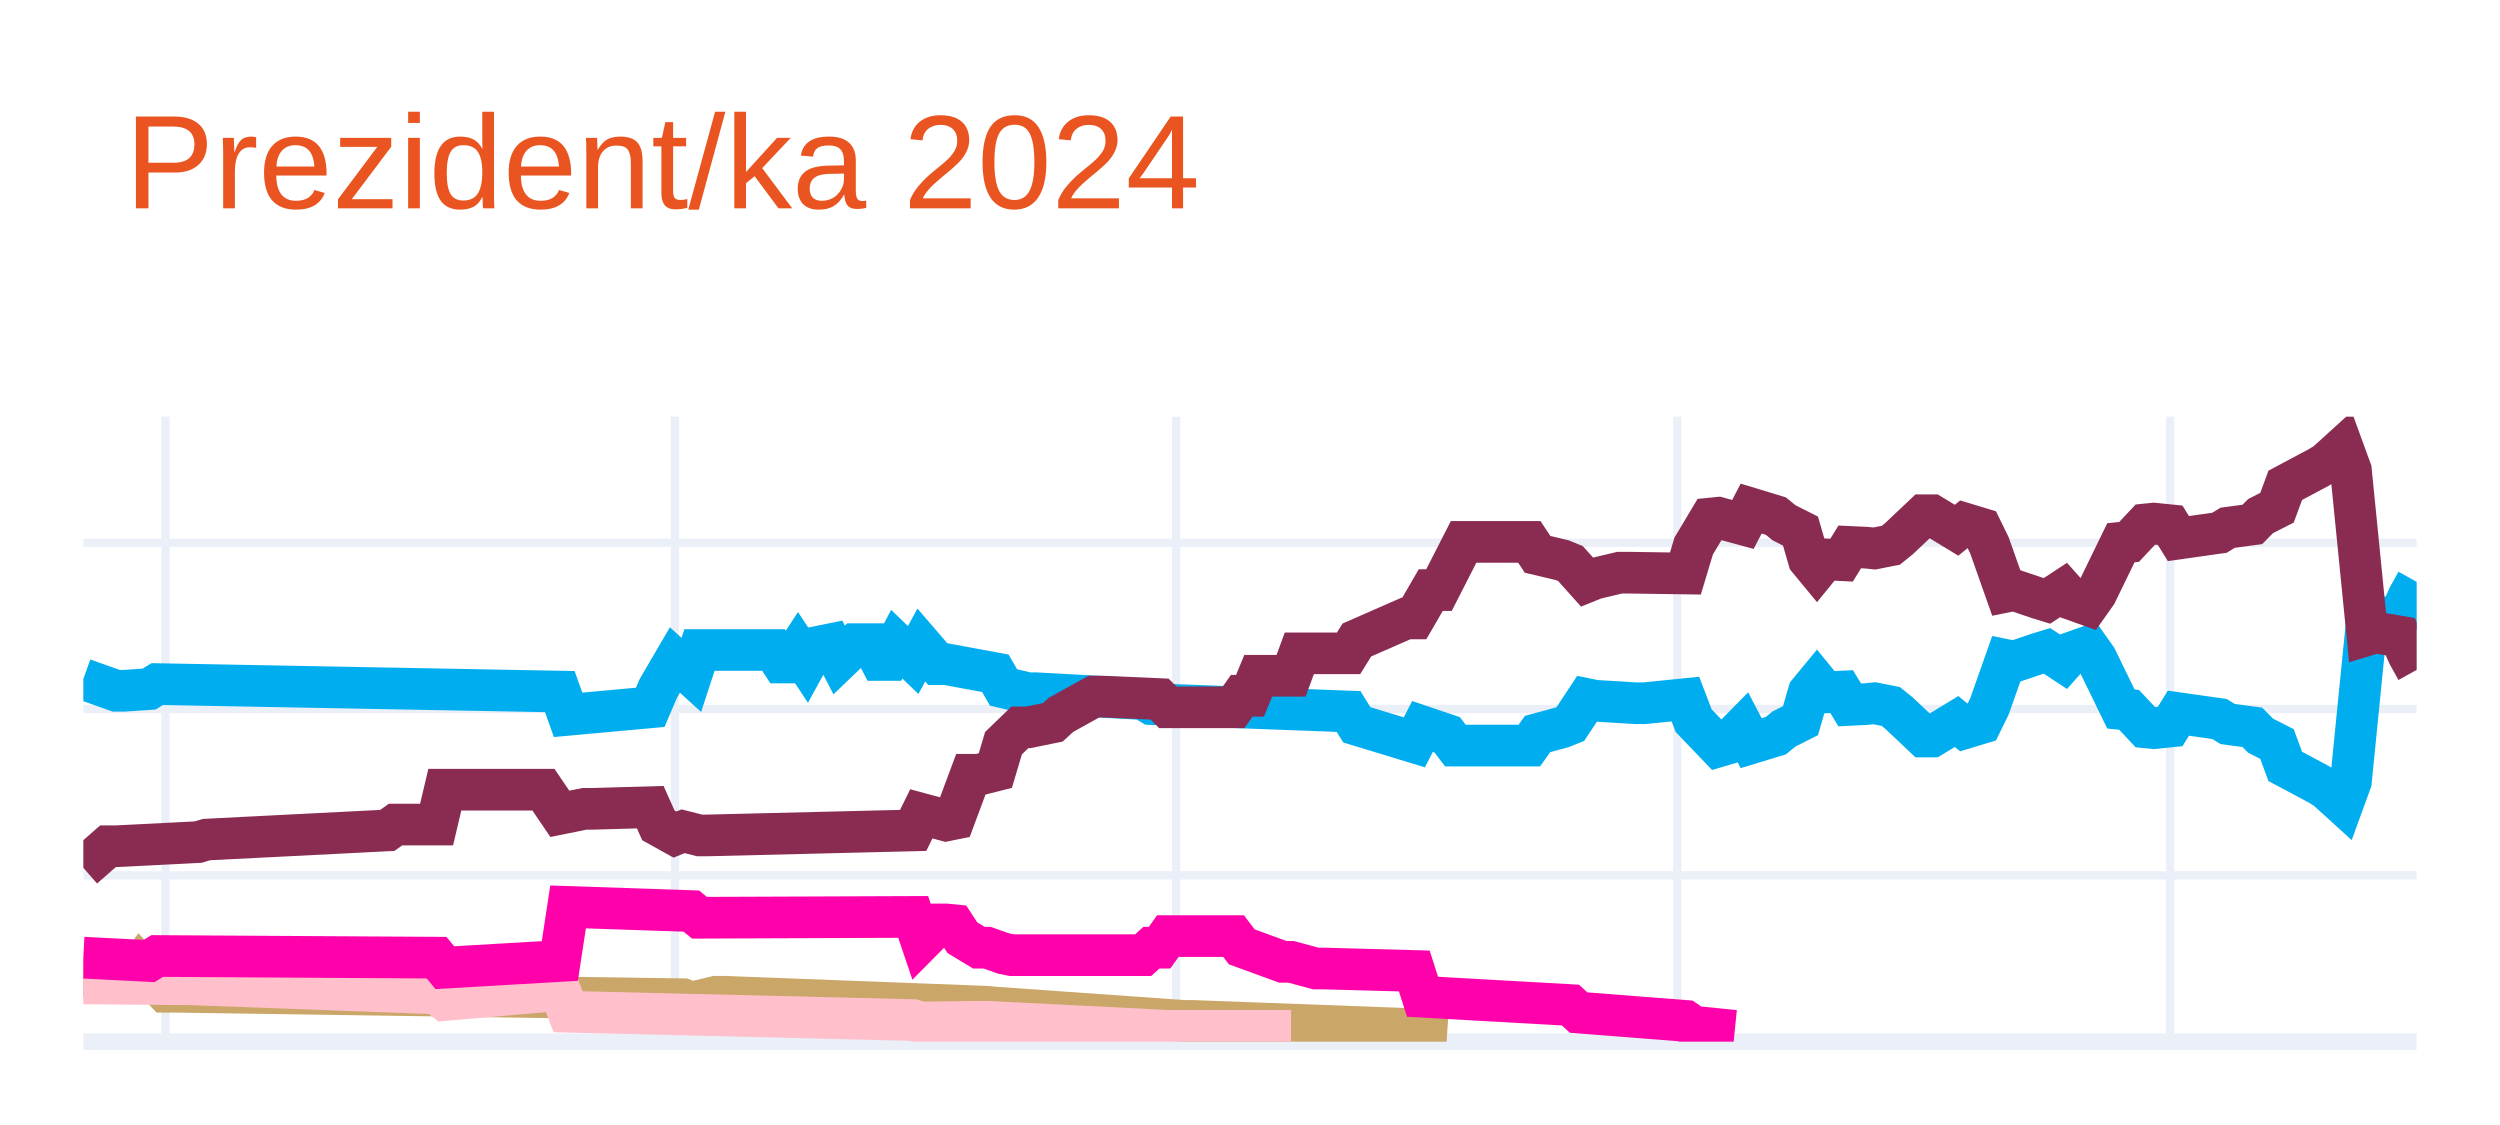
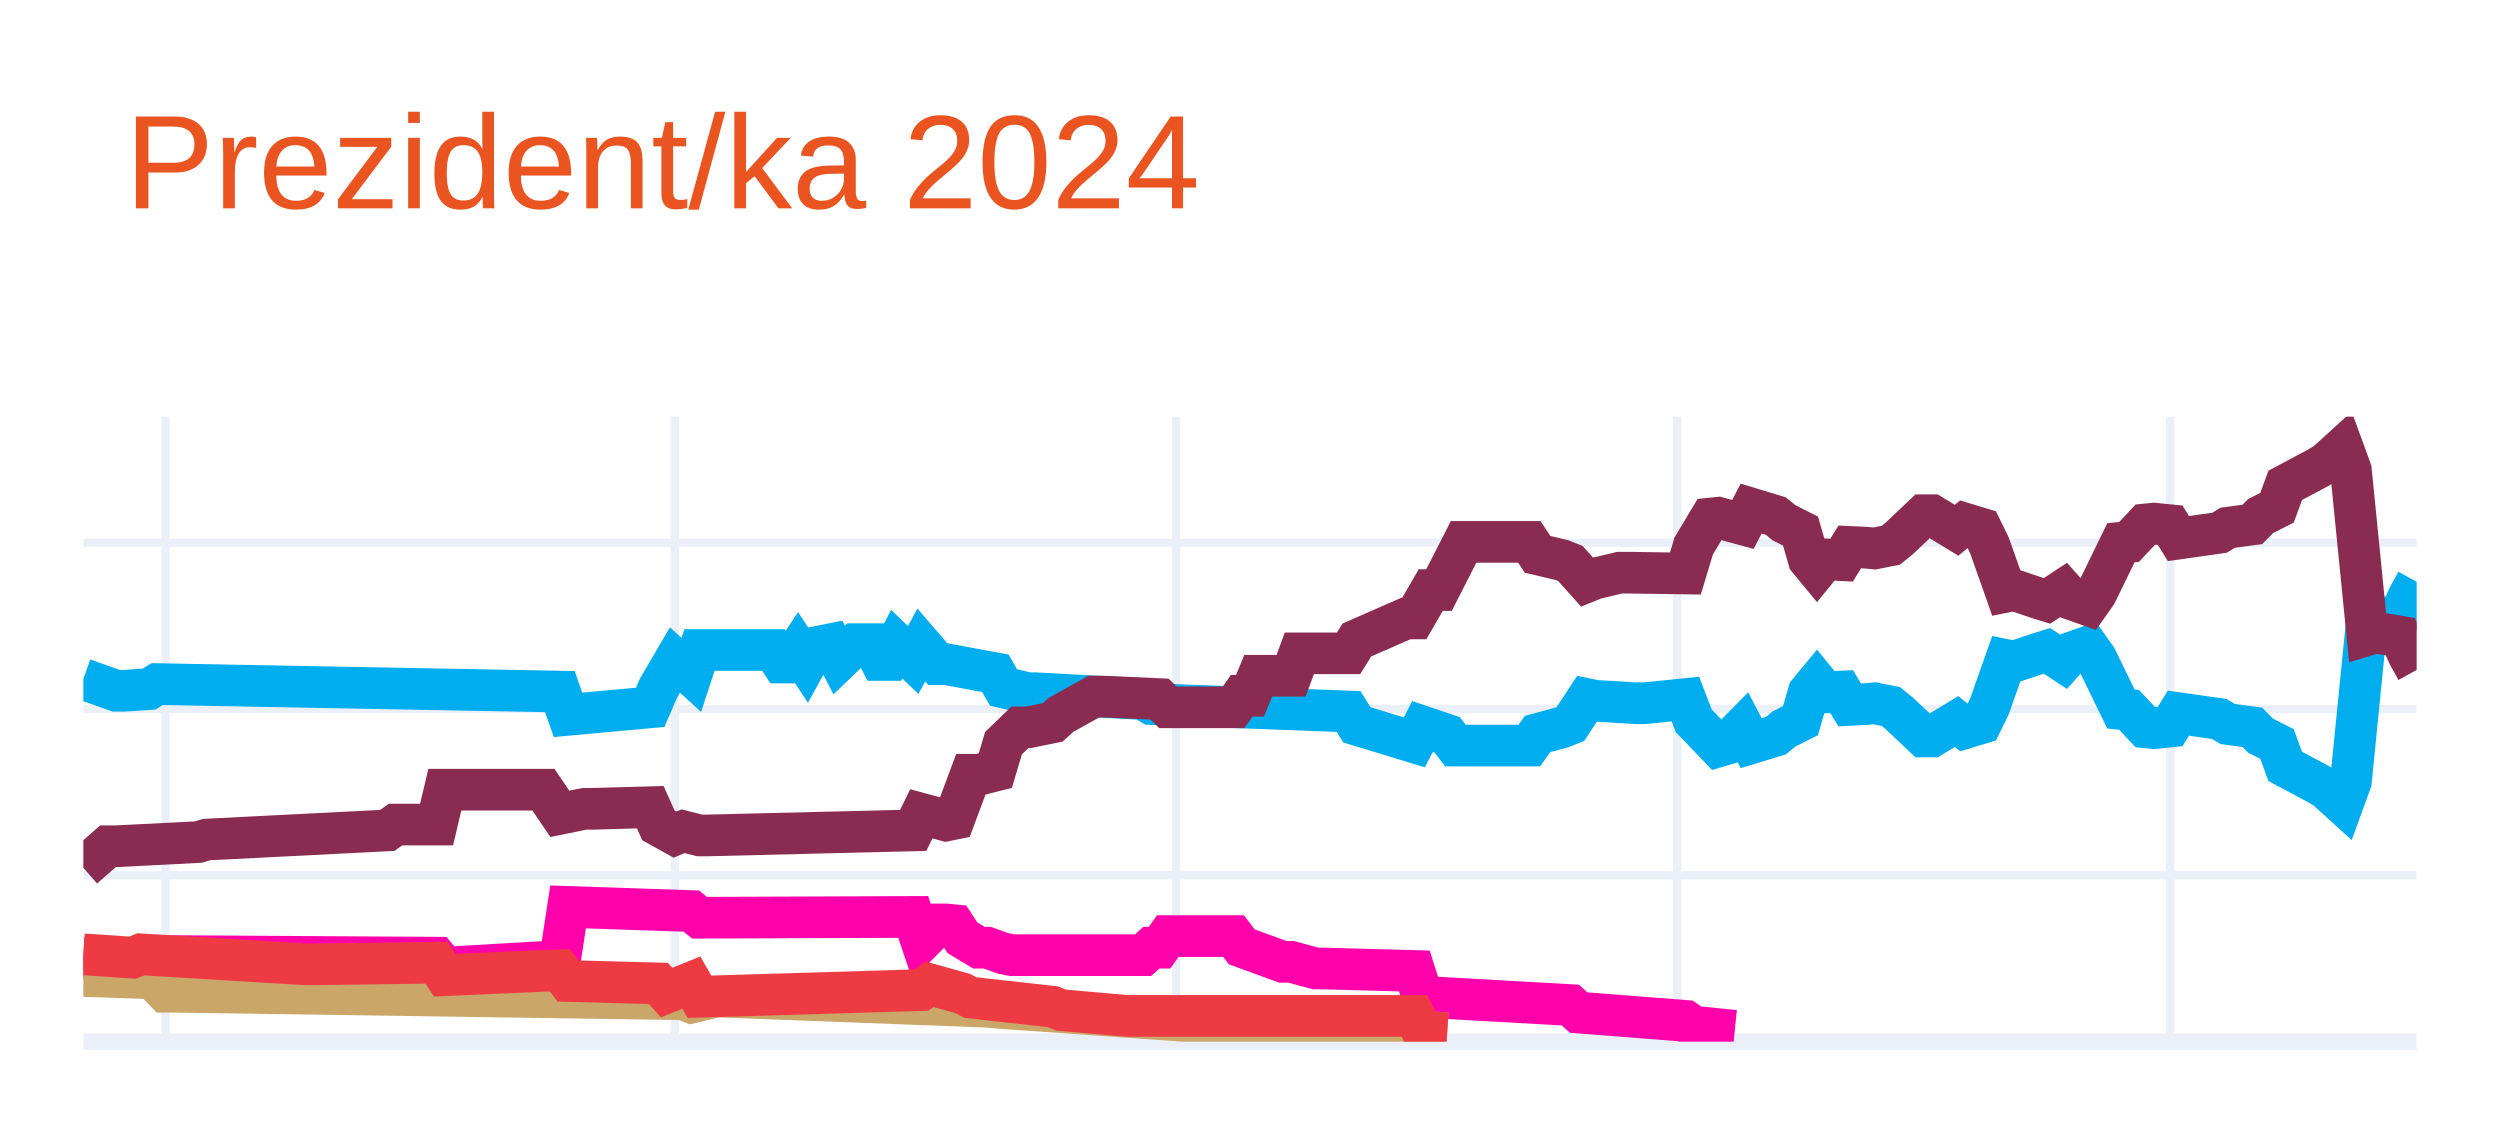
<svg xmlns="http://www.w3.org/2000/svg" class="main-svg" width="300" height="135" style="" viewBox="0 0 300 135">
  <rect x="0" y="0" width="300" height="135" style="fill: rgb(255, 255, 255); fill-opacity: 1;" />
-   <defs id="defs-7a0e31">
+   <defs id="defs-230aeb">
    <g class="clips">
-       <clipPath id="clip7a0e31xyplot" class="plotclip">
+       <clipPath id="clip230aebxyplot" class="plotclip">
        <rect width="280" height="75" />
      </clipPath>
-       <clipPath class="axesclip" id="clip7a0e31x">
+       <clipPath class="axesclip" id="clip230aebx">
        <rect x="10" y="0" width="280" height="135" />
      </clipPath>
-       <clipPath class="axesclip" id="clip7a0e31y">
+       <clipPath class="axesclip" id="clip230aeby">
        <rect x="0" y="50" width="300" height="75" />
      </clipPath>
-       <clipPath class="axesclip" id="clip7a0e31xy">
+       <clipPath class="axesclip" id="clip230aebxy">
        <rect x="10" y="50" width="280" height="75" />
      </clipPath>
    </g>
    <g class="gradients" />
    <g class="patterns" />
  </defs>
  <g class="bglayer" />
  <g class="layer-below">
    <g class="imagelayer" />
    <g class="shapelayer" />
  </g>
  <g class="cartesianlayer">
    <g class="subplot xy">
      <g class="layer-subplot">
        <g class="shapelayer" />
        <g class="imagelayer" />
      </g>
      <g class="minor-gridlayer">
        <g class="x" />
        <g class="y" />
      </g>
      <g class="gridlayer">
        <g class="x">
          <path class="xgrid crisp" transform="translate(19.86,0)" d="M0,50v75" style="stroke: rgb(235, 240, 248); stroke-opacity: 1; stroke-width: 1px;" />
          <path class="xgrid crisp" transform="translate(80.99,0)" d="M0,50v75" style="stroke: rgb(235, 240, 248); stroke-opacity: 1; stroke-width: 1px;" />
          <path class="xgrid crisp" transform="translate(141.13,0)" d="M0,50v75" style="stroke: rgb(235, 240, 248); stroke-opacity: 1; stroke-width: 1px;" />
          <path class="xgrid crisp" transform="translate(201.27,0)" d="M0,50v75" style="stroke: rgb(235, 240, 248); stroke-opacity: 1; stroke-width: 1px;" />
          <path class="xgrid crisp" transform="translate(260.42,0)" d="M0,50v75" style="stroke: rgb(235, 240, 248); stroke-opacity: 1; stroke-width: 1px;" />
        </g>
        <g class="y">
          <path class="ygrid crisp" transform="translate(0,105.04)" d="M10,0h280" style="stroke: rgb(235, 240, 248); stroke-opacity: 1; stroke-width: 1px;" />
          <path class="ygrid crisp" transform="translate(0,85.08)" d="M10,0h280" style="stroke: rgb(235, 240, 248); stroke-opacity: 1; stroke-width: 1px;" />
          <path class="ygrid crisp" transform="translate(0,65.13)" d="M10,0h280" style="stroke: rgb(235, 240, 248); stroke-opacity: 1; stroke-width: 1px;" />
        </g>
      </g>
      <g class="zerolinelayer">
        <path class="yzl zl crisp" transform="translate(0,125)" d="M10,0h280" style="stroke: rgb(235, 240, 248); stroke-opacity: 1; stroke-width: 2px;" />
      </g>
      <g class="layer-between">
        <g class="shapelayer" />
        <g class="imagelayer" />
      </g>
      <path class="xlines-below" />
      <path class="ylines-below" />
      <g class="overlines-below" />
      <g class="xaxislayer-below" />
      <g class="yaxislayer-below" />
      <g class="overaxes-below" />
      <g class="overplot">
-         <g class="xy" transform="translate(10,50)" clip-path="url(#clip7a0e31xyplot)">
+         <g class="xy" transform="translate(10,50)" clip-path="url(#clip230aebxyplot)">
          <g class="scatterlayer mlayer">
-             <g class="trace scatter trace0afb3c" style="stroke-miterlimit: 2; opacity: 1;">
+             <g class="trace scatter trace3acd15" style="stroke-miterlimit: 2; opacity: 1;">
              <g class="fills" />
              <g class="errorbars" />
              <g class="lines">
                <path class="js-line" d="M0,31.49L3.94,32.89L4.93,32.89L7.89,32.69L8.87,32.09L57.18,32.99L58.17,35.78L68.03,34.88L69.01,32.59L70.99,29.2L71.97,30.09L72.96,30.99L73.94,28L82.82,28L83.8,29.5L84.79,29.5L85.77,28L86.76,29.5L87.75,27.7L89.72,27.3L90.7,29.2L92.68,27.3L93.66,27.3L94.65,27.3L95.63,29.2L96.62,29.2L97.61,27.3L99.58,29.2L100.56,27.4L102.54,29.7L103.52,29.7L109.44,30.79L110.42,32.49L113.38,33.19L114.37,33.19L127.18,33.89L128.17,34.49L151.83,35.38L152.82,36.98L159.72,39.08L160.7,37.18L163.66,38.18L164.65,39.47L173.52,39.47L174.51,38.08L177.46,37.28L178.45,36.88L180.42,33.89L181.41,34.09L186.34,34.39L187.32,34.39L192.25,33.89L193.24,36.48L196.2,39.57L197.18,39.28L199.15,37.28L200.14,39.18L203.1,38.28L204.08,37.48L206.06,36.48L207.04,33.09L208.03,31.89L209.01,33.09L210.99,32.99L211.97,34.59L213.94,34.49L214.93,34.39L216.9,34.78L217.89,35.58L220.85,38.38L221.83,38.38L224.79,36.58L225.77,37.38L227.75,36.78L228.73,34.78L230.7,29.2L231.69,29.4L234.65,28.4L235.63,28.1L237.61,29.4L238.59,28.3L240.56,27.6L241.55,29L244.51,35.08L245.49,35.18L247.46,37.28L248.45,37.38L250.42,37.18L251.41,35.58L256.34,36.28L257.32,36.88L260.28,37.28L261.27,38.28L263.24,39.28L264.23,41.97L268.17,44.07L269.15,44.66L271.13,46.46L272.11,43.77L274.08,24.01L275.07,24.31L278.03,23.81L279.01,21.61L280,19.82" style="vector-effect: none; fill: none; stroke: rgb(0, 174, 239); stroke-opacity: 1; stroke-width: 5px; opacity: 1;" />
              </g>
              <g class="points" />
              <g class="text" />
            </g>
-             <g class="trace scatter trace1b18c4" style="stroke-miterlimit: 2; opacity: 1;">
+             <g class="trace scatter trace04fb74" style="stroke-miterlimit: 2; opacity: 1;">
              <g class="fills" />
              <g class="errorbars" />
              <g class="lines">
                <path class="js-line" d="M0,54.14L2.96,51.55L3.94,51.55L13.8,51.05L14.79,50.75L36.48,49.65L37.46,48.95L42.39,48.95L43.38,44.76L55.21,44.76L57.18,47.66L60.14,47.06L61.13,47.06L68.03,46.86L69.01,49.05L70.99,50.15L71.97,49.75L73.94,50.25L74.93,50.25L99.58,49.65L100.56,47.66L103.52,48.46L104.51,48.26L106.48,42.97L107.46,42.97L109.44,42.47L110.42,39.18L112.39,37.28L113.38,37.28L116.34,36.68L117.32,35.78L121.27,33.59L122.25,33.59L129.15,33.89L130.14,34.88L138.03,34.88L139.01,33.49L140,33.49L140.99,31.09L144.93,31.09L145.92,28.4L151.83,28.4L152.82,26.8L158.73,24.21L159.72,24.21L161.69,20.81L162.68,20.81L165.63,15.03L166.62,15.03L173.52,15.03L174.51,16.52L177.46,17.22L178.45,17.62L180.42,19.82L181.41,19.42L184.37,18.72L185.35,18.72L192.25,18.82L193.24,15.53L195.21,12.23L196.2,12.13L199.15,12.93L200.14,11.03L203.1,11.93L204.08,12.73L206.06,13.73L207.04,17.12L208.03,18.32L209.01,17.12L210.99,17.22L211.97,15.63L213.94,15.72L214.93,15.82L216.9,15.43L217.89,14.63L220.85,11.83L221.83,11.83L224.79,13.63L225.77,12.83L227.75,13.43L228.73,15.43L230.7,21.01L231.69,20.81L234.65,21.81L235.63,22.11L237.61,20.81L238.59,21.91L240.56,22.61L241.55,21.21L244.51,15.13L245.49,15.03L247.46,12.93L248.45,12.83L250.42,13.03L251.41,14.63L256.34,13.93L257.32,13.33L260.28,12.93L261.27,11.93L263.24,10.93L264.23,8.24L268.17,6.14L269.15,5.55L271.13,3.75L272.11,6.44L274.08,26.2L275.07,25.9L278.03,26.4L279.01,28.6L280,30.39" style="vector-effect: none; fill: none; stroke: rgb(138, 44, 81); stroke-opacity: 1; stroke-width: 5px; opacity: 1;" />
              </g>
              <g class="points" />
              <g class="text" />
            </g>
-             <g class="trace scatter trace943c97" style="stroke-miterlimit: 2; opacity: 1;">
+             <g class="trace scatter traceeca734" style="stroke-miterlimit: 2; opacity: 1;">
+               <g class="fills" />
+               <g class="errorbars" />
+               <g class="lines">
+                 <path class="js-line" d="M0,64.92L7.89,65.32L8.87,64.72L42.39,64.92L43.38,66.12L57.18,65.32L58.17,58.83L72.96,59.33L73.94,60.13L99.58,60.03L100.56,62.93L102.54,60.93L103.52,60.93L104.51,61.03L105.49,62.53L107.46,63.72L108.45,63.72L110.42,64.42L111.41,64.62L127.18,64.62L128.17,63.72L129.15,63.72L130.14,62.33L138.03,62.33L139.01,63.62L143.94,65.42L144.93,65.42L147.89,66.22L148.87,66.22L159.72,66.52L160.7,69.61L178.45,70.61L179.44,71.51L192.25,72.51L193.24,73.2L198.17,73.7" style="vector-effect: none; fill: none; stroke: rgb(255, 1, 170); stroke-opacity: 1; stroke-width: 5px; opacity: 1;" />
+               </g>
+               <g class="points" />
+               <g class="text" />
+             </g>
+             <g class="trace scatter tracec545af" style="stroke-miterlimit: 2; opacity: 1;">
              <g class="fills" />
              <g class="errorbars" />
              <g class="lines">
                <path class="js-line" d="M0,67.12L5.92,67.32L6.9,65.92L9.86,69.01L10.85,69.01L71.97,69.91L72.96,70.31L75.92,69.61L76.9,69.61L108.45,70.81L109.44,70.91L132.11,72.51L133.1,72.51L159.72,73.5L160.7,73.8L163.66,74" style="vector-effect: none; fill: none; stroke: rgb(202, 166, 105); stroke-opacity: 1; stroke-width: 5px; opacity: 1;" />
              </g>
              <g class="points" />
              <g class="text" />
            </g>
-             <g class="trace scatter tracefc548e" style="stroke-miterlimit: 2; opacity: 1;">
+             <g class="trace scatter tracea26af8" style="stroke-miterlimit: 2; opacity: 1;">
              <g class="fills" />
              <g class="errorbars" />
              <g class="lines">
-                 <path class="js-line" d="M0,68.01L11.83,68.11L12.82,68.11L42.39,69.21L43.38,70.01L57.18,68.81L58.17,71.41L99.58,72.41L100.56,72.7L107.46,72.61L108.45,72.61L130.14,73.7L132.11,73.7L144.93,73.7" style="vector-effect: none; fill: none; stroke: rgb(255, 192, 203); stroke-opacity: 1; stroke-width: 5px; opacity: 1;" />
-               </g>
-               <g class="points" />
-               <g class="text" />
-             </g>
-             <g class="trace scatter trace62060d" style="stroke-miterlimit: 2; opacity: 1;">
-               <g class="fills" />
-               <g class="errorbars" />
-               <g class="lines">
-                 <path class="js-line" d="M0,64.92L7.89,65.32L8.87,64.72L42.39,64.92L43.38,66.12L57.18,65.32L58.17,58.83L72.96,59.33L73.94,60.13L99.58,60.03L100.56,62.93L102.54,60.93L103.52,60.93L104.51,61.03L105.49,62.53L107.46,63.72L108.45,63.72L110.42,64.42L111.41,64.62L127.18,64.62L128.17,63.72L129.15,63.72L130.14,62.33L138.03,62.33L139.01,63.62L143.94,65.42L144.93,65.42L147.89,66.22L148.87,66.22L159.72,66.52L160.7,69.61L178.45,70.61L179.44,71.51L192.25,72.51L193.24,73.2L198.17,73.7" style="vector-effect: none; fill: none; stroke: rgb(255, 1, 170); stroke-opacity: 1; stroke-width: 5px; opacity: 1;" />
+                 <path class="js-line" d="M0,64.52L5.92,64.92L6.9,64.52L26.62,65.72L27.61,65.72L42.39,65.52L43.38,67.02L57.18,66.42L58.17,67.72L69.01,68.01L70,69.11L72.96,67.91L73.94,69.61L100.56,68.81L101.55,68.11L105.49,69.21L106.48,69.71L116.34,70.81L117.32,71.21L125.21,71.91L126.2,71.91L159.72,71.91L160.7,73.8L163.66,74" style="vector-effect: none; fill: none; stroke: rgb(238, 58, 67); stroke-opacity: 1; stroke-width: 5px; opacity: 1;" />
              </g>
              <g class="points" />
              <g class="text" />
            </g>
          </g>
        </g>
      </g>
      <path class="xlines-above crisp" d="M0,0" style="fill: none;" />
      <path class="ylines-above crisp" d="M0,0" style="fill: none;" />
      <g class="overlines-above" />
      <g class="xaxislayer-above" />
      <g class="yaxislayer-above" />
      <g class="overaxes-above" />
    </g>
  </g>
  <g class="polarlayer" />
  <g class="smithlayer" />
  <g class="ternarylayer" />
  <g class="geolayer" />
  <g class="funnelarealayer" />
  <g class="pielayer" />
  <g class="iciclelayer" />
  <g class="treemaplayer" />
  <g class="sunburstlayer" />
  <g class="glimages" />
-   <defs id="topdefs-7a0e31">
+   <defs id="topdefs-230aeb">
    <g class="clips" />
  </defs>
  <g class="layer-above">
    <g class="imagelayer" />
    <g class="shapelayer" />
  </g>
  <g class="infolayer">
    <g class="g-gtitle">
      <text class="gtitle" x="15" y="25" text-anchor="start" dy="0em" style="opacity: 1; font-family: Ubuntu, verdana, arial, sans-serif; font-size: 16px; fill: rgb(233, 84, 32); fill-opacity: 1; white-space: pre;">Prezident/ka 2024</text>
    </g>
    <g class="g-xtitle" />
    <g class="g-ytitle" />
  </g>
</svg>
